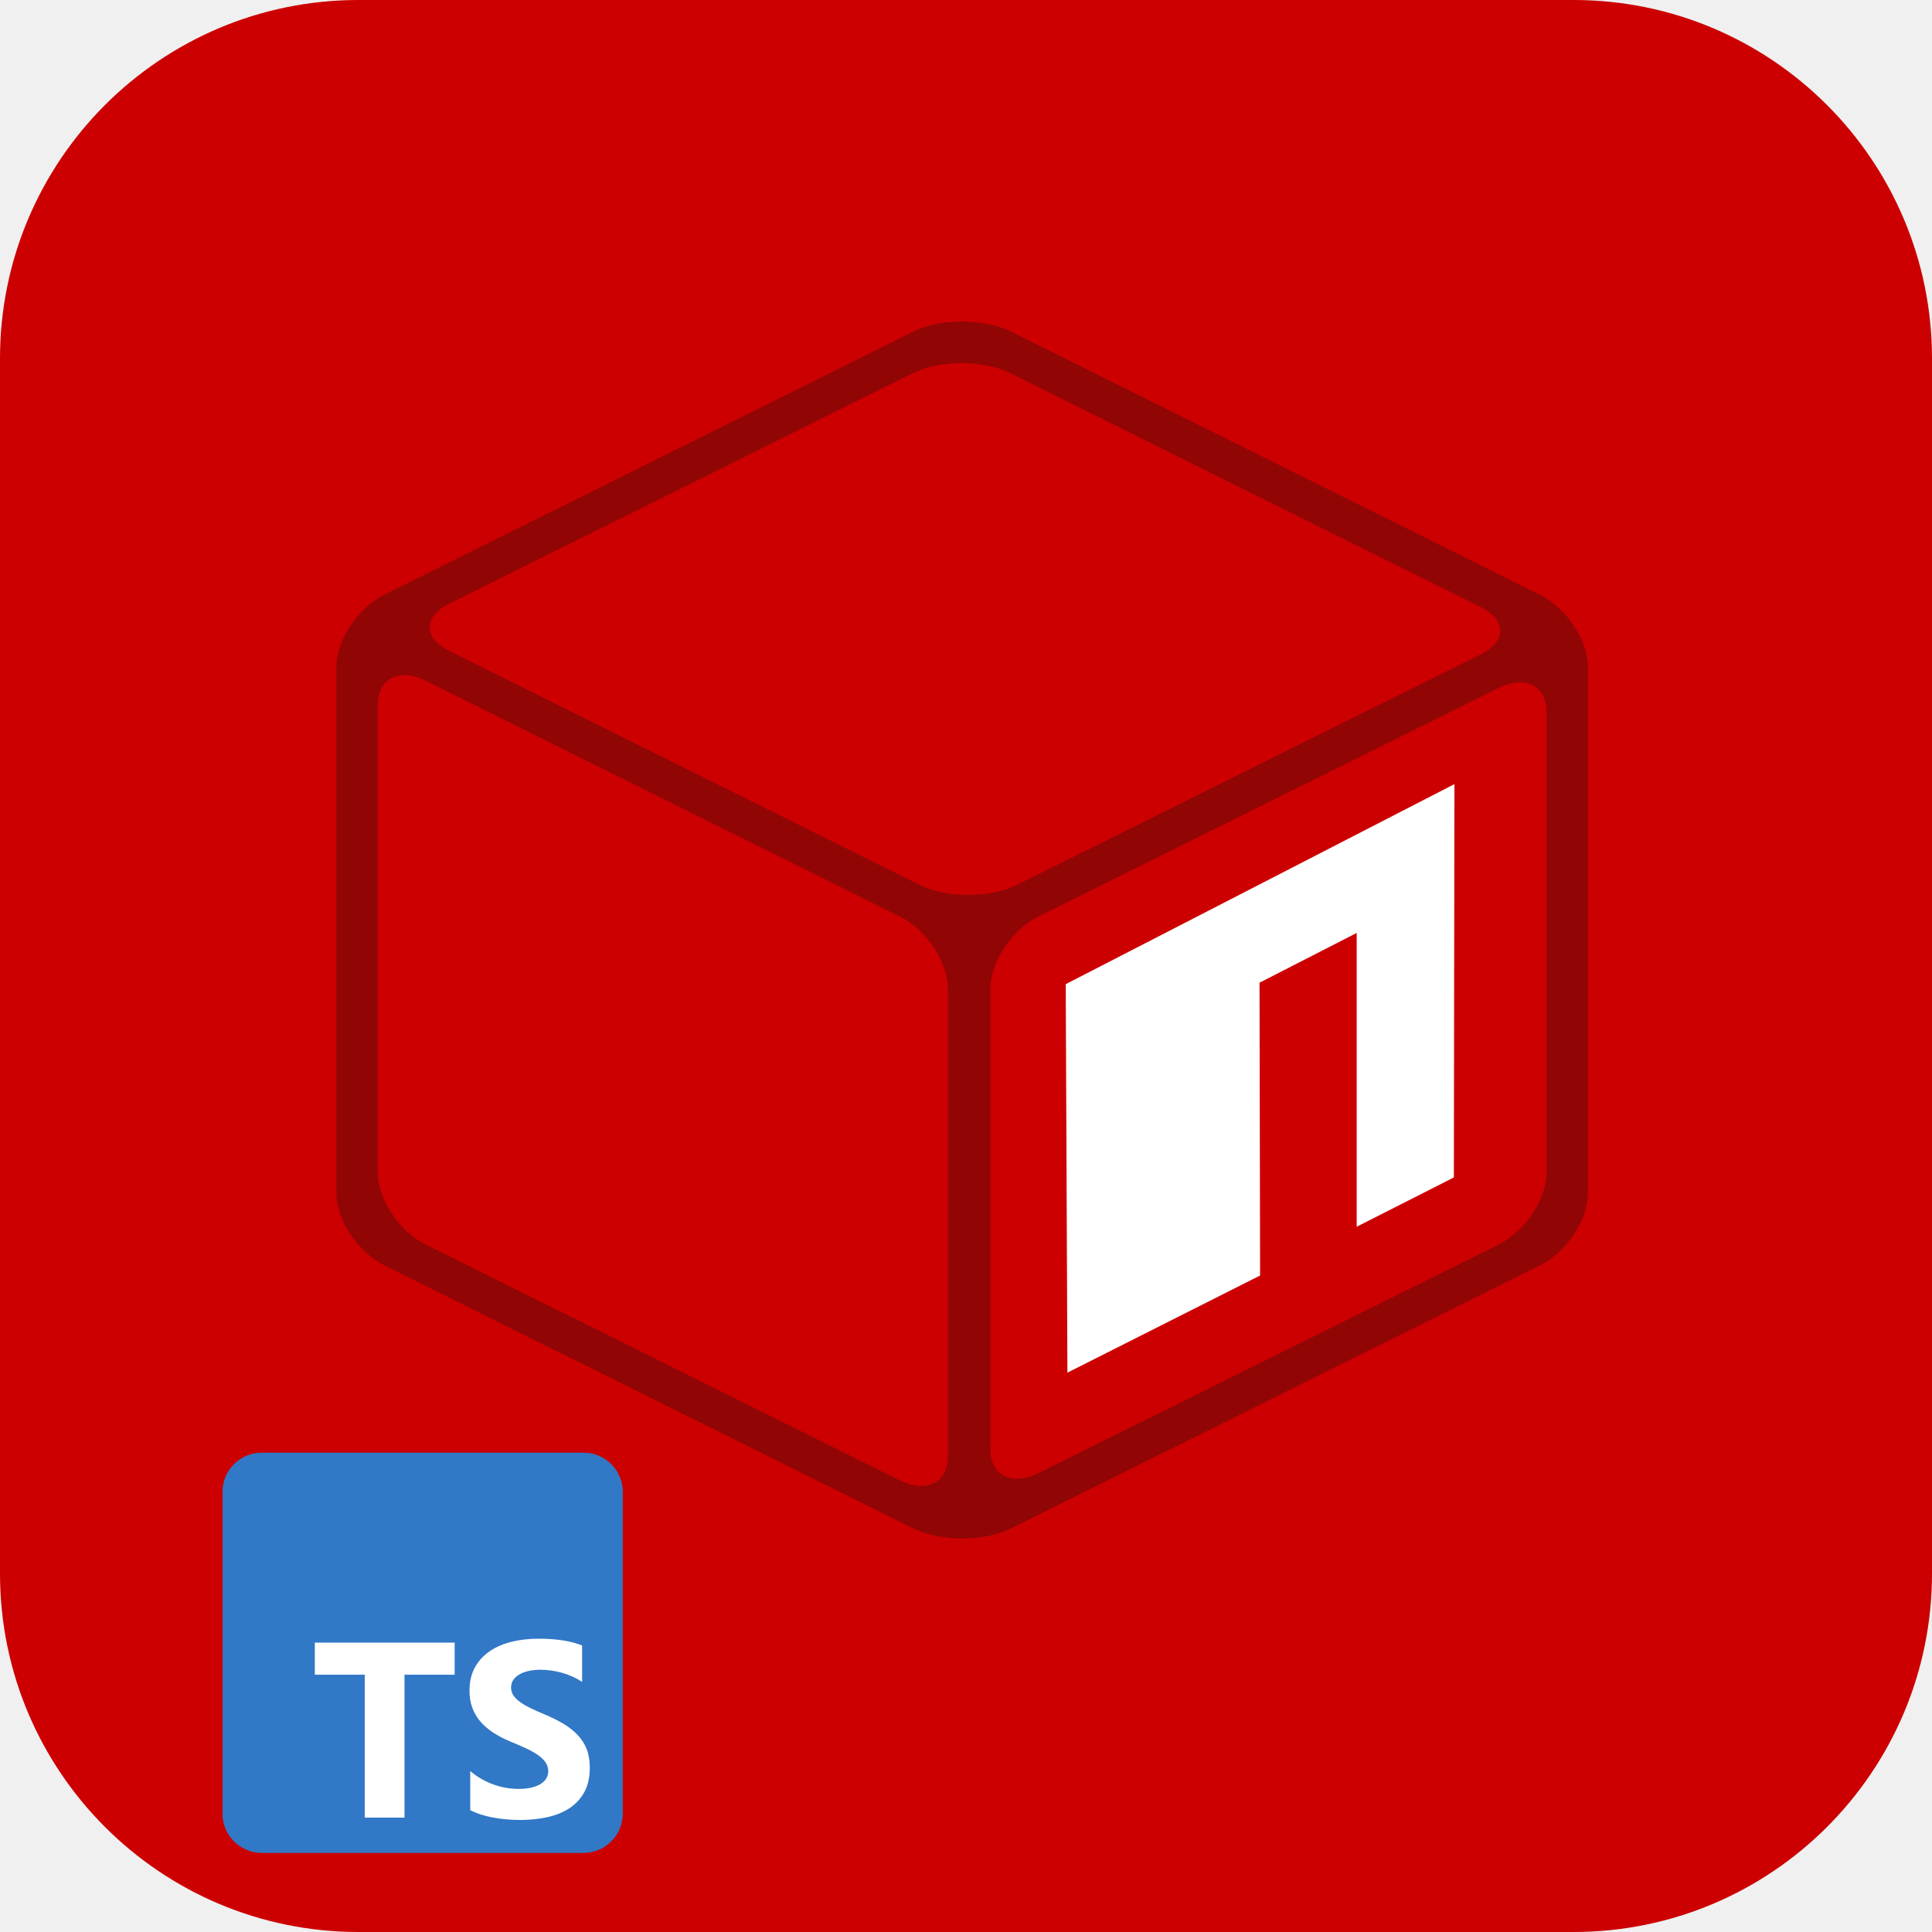
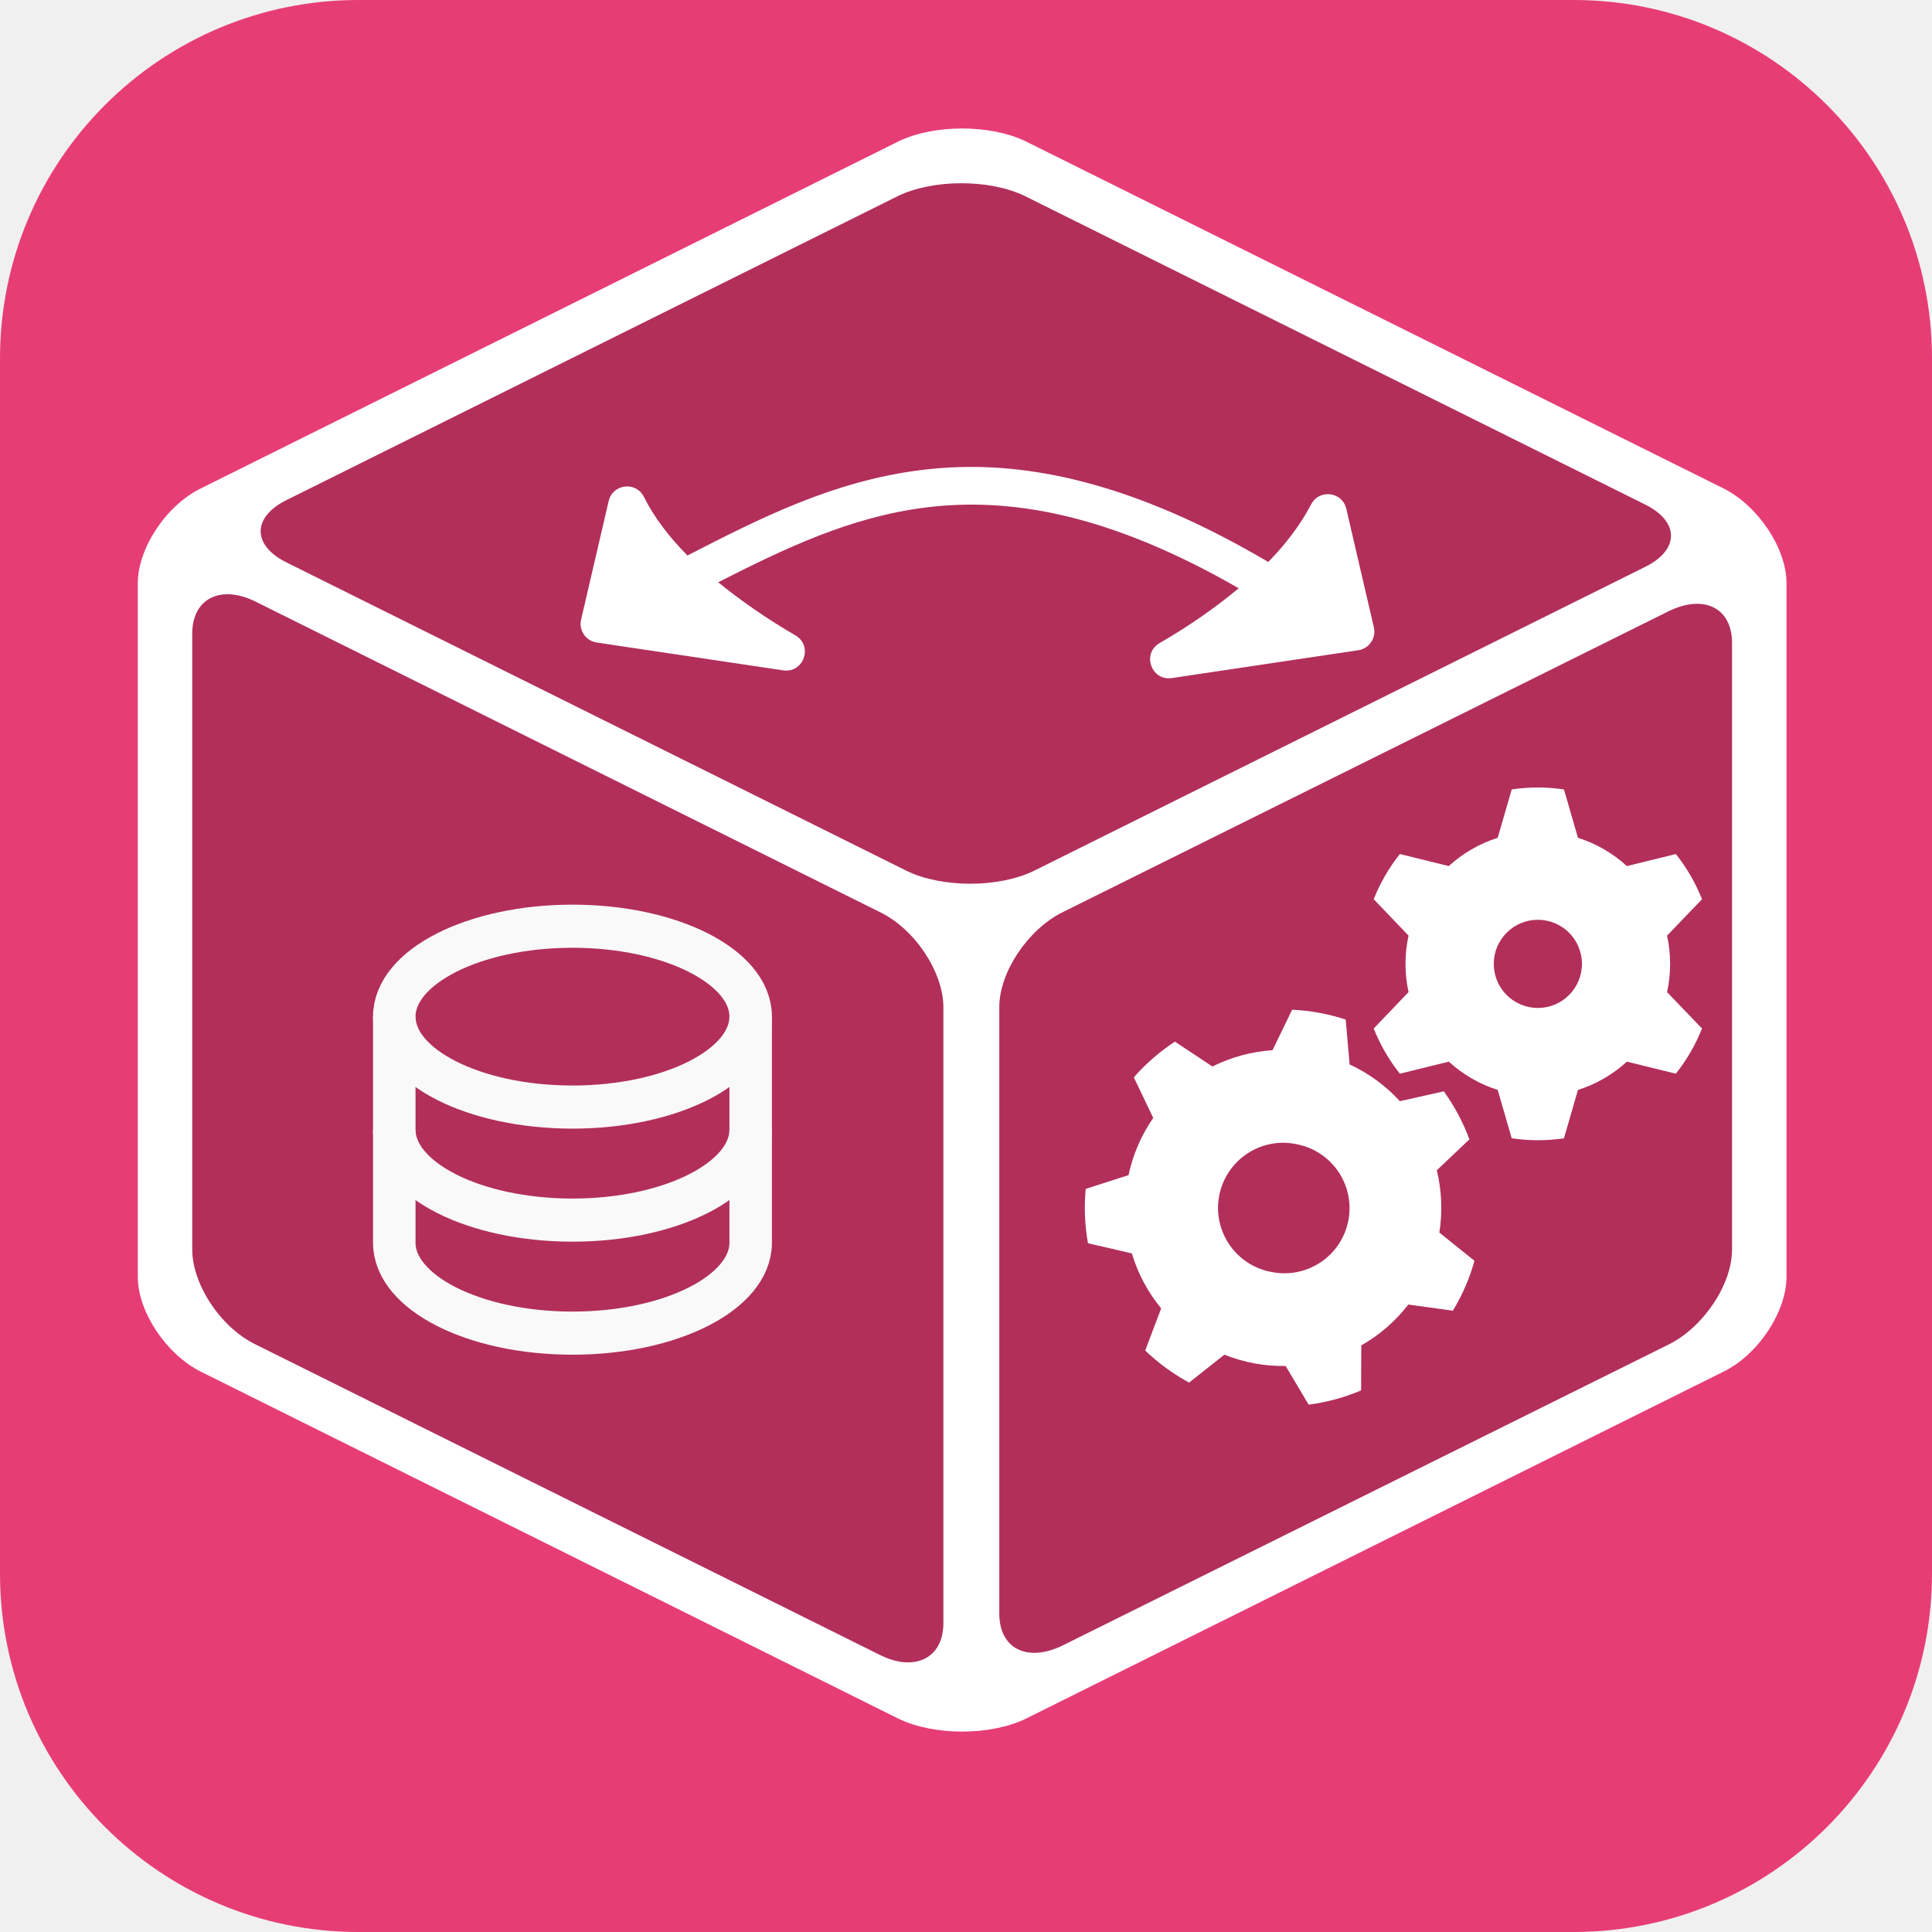
- <svg xmlns="http://www.w3.org/2000/svg" width="512" height="512" viewBox="0 0 512 512" fill="none">
-   <rect width="512" height="512" rx="95" fill="#CC0000" />
-   <path d="M99.359 166.44L257.718 86.665L416.075 166.44V325.861L257.718 405.637L99.359 325.861V166.44Z" fill="#CC0000" />
-   <path d="M262.157 246.086L409.415 172.714L415.335 320.611L262.157 400.642V246.086V246.086Z" fill="white" />
-   <path d="M411.635 168.233L411.19 324.965L257.569 402.051L256.829 248.007L411.635 168.233V168.233ZM282.433 260.811L282.876 363.764L333.936 338.025L333.787 260.428L359.54 247.238V325.092L385.291 312.032L385.439 207.8L282.432 260.812L282.433 260.811Z" fill="#CC0000" />
-   <path d="M267.782 87.817C260.677 84.36 249.281 84.36 242.178 87.817L101.876 157.604C94.772 161.062 89.148 169.769 89.148 176.684V316.258C89.148 323.3 94.92 331.879 101.876 335.338L242.178 405.124C249.281 408.581 260.677 408.581 267.782 405.124L408.082 335.338C415.187 331.88 420.811 323.172 420.811 316.258V176.684C420.811 169.641 415.038 161.062 408.083 157.604L267.782 87.817ZM392.248 160.805C399.351 164.262 399.351 170.025 392.248 173.482L269.409 234.562C262.306 238.019 250.91 238.019 243.806 234.562L119.191 172.586C112.086 169.129 112.086 163.366 119.191 159.909L242.028 98.829C249.133 95.372 260.528 95.372 267.632 98.829L392.245 160.805H392.248ZM100.1 186.799C100.1 179.757 105.872 176.94 112.827 180.397L238.478 242.885C245.581 246.343 251.205 255.05 251.205 261.965V385.917C251.205 392.96 245.434 395.776 238.478 392.319L112.827 329.831C105.724 326.373 100.1 317.666 100.1 310.751V186.799V186.799ZM275.182 390.398C268.077 393.856 262.454 391.039 262.454 383.996V261.965C262.454 254.922 268.225 246.343 275.181 242.885L397.131 182.318C404.236 178.86 409.859 181.677 409.859 188.72V310.751C409.859 317.794 404.087 326.373 397.131 329.831L275.181 390.398H275.182Z" fill="#910505" />
-   <path d="M154.648 385H69.352C63.635 385 59 389.635 59 395.352V480.648C59 486.365 63.635 491 69.352 491H154.648C160.365 491 165 486.365 165 480.648V395.352C165 389.635 160.365 385 154.648 385Z" fill="#3178C6" />
-   <path d="M154.648 385H69.352C63.635 385 59 389.635 59 395.352V480.648C59 486.365 63.635 491 69.352 491H154.648C160.365 491 165 486.365 165 480.648V395.352C165 389.635 160.365 385 154.648 385Z" fill="#3178C6" />
-   <path fill-rule="evenodd" clip-rule="evenodd" d="M124.616 469.35V479.714C126.301 480.577 128.294 481.225 130.594 481.657C132.895 482.089 135.319 482.305 137.868 482.305C140.353 482.305 142.712 482.067 144.948 481.592C147.184 481.117 149.144 480.334 150.829 479.244C152.514 478.154 153.848 476.729 154.83 474.969C155.813 473.209 156.305 471.034 156.305 468.443C156.305 466.564 156.024 464.918 155.462 463.504C154.901 462.089 154.091 460.832 153.032 459.73C151.974 458.629 150.705 457.641 149.225 456.767C147.745 455.892 146.077 455.066 144.219 454.289C142.858 453.728 141.638 453.183 140.558 452.654C139.478 452.124 138.56 451.585 137.804 451.034C137.047 450.484 136.464 449.901 136.054 449.285C135.644 448.67 135.438 447.974 135.438 447.196C135.438 446.484 135.622 445.841 135.989 445.269C136.356 444.697 136.875 444.206 137.544 443.795C138.214 443.385 139.035 443.067 140.007 442.84C140.979 442.613 142.059 442.5 143.247 442.5C144.111 442.5 145.024 442.565 145.985 442.694C146.946 442.824 147.913 443.024 148.885 443.293C149.857 443.563 150.802 443.903 151.72 444.314C152.638 444.724 153.486 445.199 154.263 445.739V436.055C152.687 435.45 150.964 435.002 149.095 434.711C147.227 434.419 145.083 434.273 142.664 434.273C140.201 434.273 137.868 434.538 135.665 435.067C133.462 435.596 131.523 436.422 129.849 437.545C128.175 438.667 126.852 440.098 125.88 441.836C124.908 443.574 124.422 445.652 124.422 448.071C124.422 451.158 125.313 453.793 127.095 455.973C128.877 458.154 131.582 460 135.212 461.512C136.637 462.095 137.966 462.667 139.197 463.228C140.428 463.79 141.492 464.373 142.388 464.977C143.285 465.582 143.992 466.24 144.511 466.953C145.029 467.665 145.288 468.475 145.288 469.382C145.288 470.051 145.126 470.672 144.802 471.244C144.478 471.816 143.987 472.313 143.328 472.734C142.669 473.155 141.848 473.484 140.866 473.722C139.883 473.959 138.732 474.078 137.415 474.078C135.168 474.078 132.943 473.684 130.74 472.896C128.537 472.108 126.495 470.926 124.616 469.35V469.35ZM107.193 443.814H120.488V435.309H83.43V443.814H96.66V481.684H107.193V443.814Z" fill="white" />
+ <svg xmlns="http://www.w3.org/2000/svg" width="512" height="512" viewBox="0 0 512 512" fill="none" version="1.1" id="svg280" xml:space="preserve">
+   <defs id="defs284" />
+   <rect width="512" height="512" rx="95" fill="#CC0000" id="rect264" style="fill:#e73d75;fill-opacity:1" />
+   <path d="M 49.971,141.041 258.587,35.948 467.201,141.041 V 351.057 L 258.587,456.151 49.971,351.057 Z" fill="#CC0000" id="path266" style="opacity:0.232;fill:#000000;fill-opacity:1;stroke-width:1" />
+   <path d="m 271.845,37.466 c -9.36,-4.555 -24.373,-4.555 -33.73,0 L 53.287,129.401 c -9.359,4.555 -16.767,16.026 -16.767,25.135 v 183.87 c 0,9.277 7.603,20.579 16.767,25.135 l 184.829,91.933 c 9.357,4.554 24.37,4.554 33.73,0 l 184.826,-91.933 c 9.36,-4.555 16.769,-16.027 16.769,-25.135 V 154.536 c 0,-9.278 -7.605,-20.58 -16.767,-25.135 z m 163.967,96.152 c 9.357,4.554 9.357,12.146 0,16.7 L 273.988,230.783 c -9.357,4.554 -24.37,4.554 -33.728,0 L 76.097,149.138 c -9.36,-4.554 -9.36,-12.146 0,-16.7 L 237.918,51.974 c 9.36,-4.555 24.371,-4.555 33.73,0 L 435.808,133.618 Z M 50.947,167.861 c 0,-9.277 7.604,-12.988 16.766,-8.434 l 165.528,82.319 c 9.357,4.555 16.766,16.026 16.766,25.135 v 163.29 c 0,9.278 -7.603,12.988 -16.766,8.434 L 67.713,356.287 C 58.356,351.731 50.947,340.261 50.947,331.151 Z M 281.593,436.075 c -9.36,4.555 -16.767,0.844 -16.767,-8.434 V 266.882 c 0,-9.278 7.603,-20.58 16.766,-25.135 l 160.652,-79.789 c 9.36,-4.555 16.767,-0.844 16.767,8.434 v 160.759 c 0,9.278 -7.604,20.58 -16.767,25.135 l -160.652,79.789 z" fill="#910505" id="path272" style="opacity:1;fill:#ffffff;fill-opacity:1;stroke-width:1" />
+   <g id="g2911" transform="matrix(11.68388,0,0,11.68388,275.8352,197.0148)" style="fill:#ffffff;stroke-width:4.279">
+     <path fill-rule="evenodd" clip-rule="evenodd" d="M 9.253,2.782 8.143,2.509 A 4.021,4.021 0 0 0 7.55,3.534 l 0.79,0.825 a 3.005,3.005 0 0 0 0,1.282 L 7.55,6.466 c 0.147,0.372 0.348,0.717 0.593,1.025 l 1.11,-0.273 c 0.315,0.288 0.693,0.509 1.109,0.641 l 0.318,1.097 a 3.999,3.999 0 0 0 1.185,0 l 0.318,-1.097 a 2.985,2.985 0 0 0 1.11,-0.641 l 1.11,0.273 C 14.648,7.183 14.849,6.838 14.996,6.466 L 14.204,5.641 a 3.005,3.005 0 0 0 0,-1.282 L 14.996,3.534 A 4.021,4.021 0 0 0 14.403,2.509 l -1.11,0.273 A 2.985,2.985 0 0 0 12.183,2.141 L 11.865,1.044 a 3.985,3.985 0 0 0 -1.185,0 L 10.362,2.141 A 2.982,2.982 0 0 0 9.252,2.782 Z M 12.273,5 a 1,1 0 1 1 -2,0 1,1 0 0 1 2,0 z" fill="#000000" id="path2899" style="fill:#ffffff;stroke-width:21.939" />
+     <path fill-rule="evenodd" clip-rule="evenodd" d="M 6.915,6.264 A 4.54,4.54 0 0 0 5.7,6.04 L 5.255,6.958 A 3.588,3.588 0 0 0 3.891,7.328 L 3.041,6.764 C 2.696,6.99 2.381,7.263 2.109,7.574 l 0.44,0.92 C 2.279,8.885 2.087,9.327 1.989,9.792 l -0.971,0.312 a 4.51,4.51 0 0 0 0.051,1.233 l 0.995,0.23 c 0.136,0.456 0.363,0.88 0.665,1.248 l -0.362,0.954 c 0.298,0.287 0.632,0.532 0.996,0.728 l 0.8,-0.633 a 3.58,3.58 0 0 0 1.39,0.257 l 0.521,0.877 c 0.409,-0.053 0.81,-0.162 1.19,-0.324 l 0.004,-1.02 a 3.58,3.58 0 0 0 1.067,-0.927 l 1.01,0.14 c 0.215,-0.353 0.38,-0.735 0.49,-1.133 L 9.039,11.095 A 3.61,3.61 0 0 0 8.981,9.682 L 9.72,8.981 A 4.508,4.508 0 0 0 9.139,7.891 L 8.144,8.115 A 3.588,3.588 0 0 0 7.003,7.281 Z m -1.15,2.82 A 1.477,1.477 0 1 1 5.227,11.988 1.477,1.477 0 0 1 5.766,9.083 Z" fill="#000000" id="path2901" style="fill:#ffffff;stroke-width:21.939" />
+   </g>
+   <g style="fill:none;stroke:#f9f9f9;stroke-width:1.907;stroke-dasharray:none" id="g2928" transform="matrix(5.903038,0,0,5.991152,80.87492,227.4824)">
+     <path d="m 20,7 c 0,2.209 -3.582,4 -8,4 C 7.582,11 4,9.209 4,7 4,4.791 7.582,3 12,3 c 4.418,0 8,1.791 8,4 z" stroke="#323232" stroke-width="2" id="path2913" style="stroke:#f9f9f9;stroke-width:1.907;stroke-dasharray:none" />
+     <path d="m 20,12 c 0,2.209 -3.582,4 -8,4 -4.418,0 -8,-1.791 -8,-4" stroke="#323232" stroke-width="2" id="path2915" style="stroke:#f9f9f9;stroke-width:1.907;stroke-dasharray:none" />
+     <path d="m 4,7 v 10 c 0,2.209 3.582,4 8,4 4.418,0 8,-1.791 8,-4 V 7" stroke="#323232" stroke-width="2" id="path2917" style="stroke:#f9f9f9;stroke-width:1.907;stroke-dasharray:none" />
+   </g>
+   <path style="color:#000000;fill:#ffffff;stroke-linecap:round;stroke-linejoin:round;-inkscape-stroke:none" d="m 254.421,123.778 c -3.548,0.099 -7.011,0.372 -10.4,0.797 -23.438,2.941 -42.906,12.928 -61.836,22.635 -4.863,-4.907 -8.818,-10.07 -11.533,-15.527 -2.088,-4.198 -8.285,-3.473 -9.348,1.094 l -7.307,31.418 c -0.661,2.844 1.245,5.647 4.133,6.078 l 49.412,7.375 c 5.455,0.816 8.02,-6.505 3.248,-9.271 -7.576,-4.394 -14.364,-9.122 -20.463,-14.068 17.633,-8.965 34.997,-17.308 54.938,-19.811 22.405,-2.811 48.571,1.616 83.008,21.396 -6.197,5.142 -13.154,10.027 -20.963,14.525 -4.78,2.758 -2.225,10.089 3.234,9.277 l 49.414,-7.375 c 2.887,-0.432 4.792,-3.235 4.131,-6.078 l -7.307,-31.418 c -1.053,-4.518 -7.156,-5.292 -9.303,-1.18 -2.796,5.362 -6.666,10.453 -11.377,15.285 -32.237,-19.006 -58.758,-25.794 -81.682,-25.152 z" id="path5372" />
</svg>
